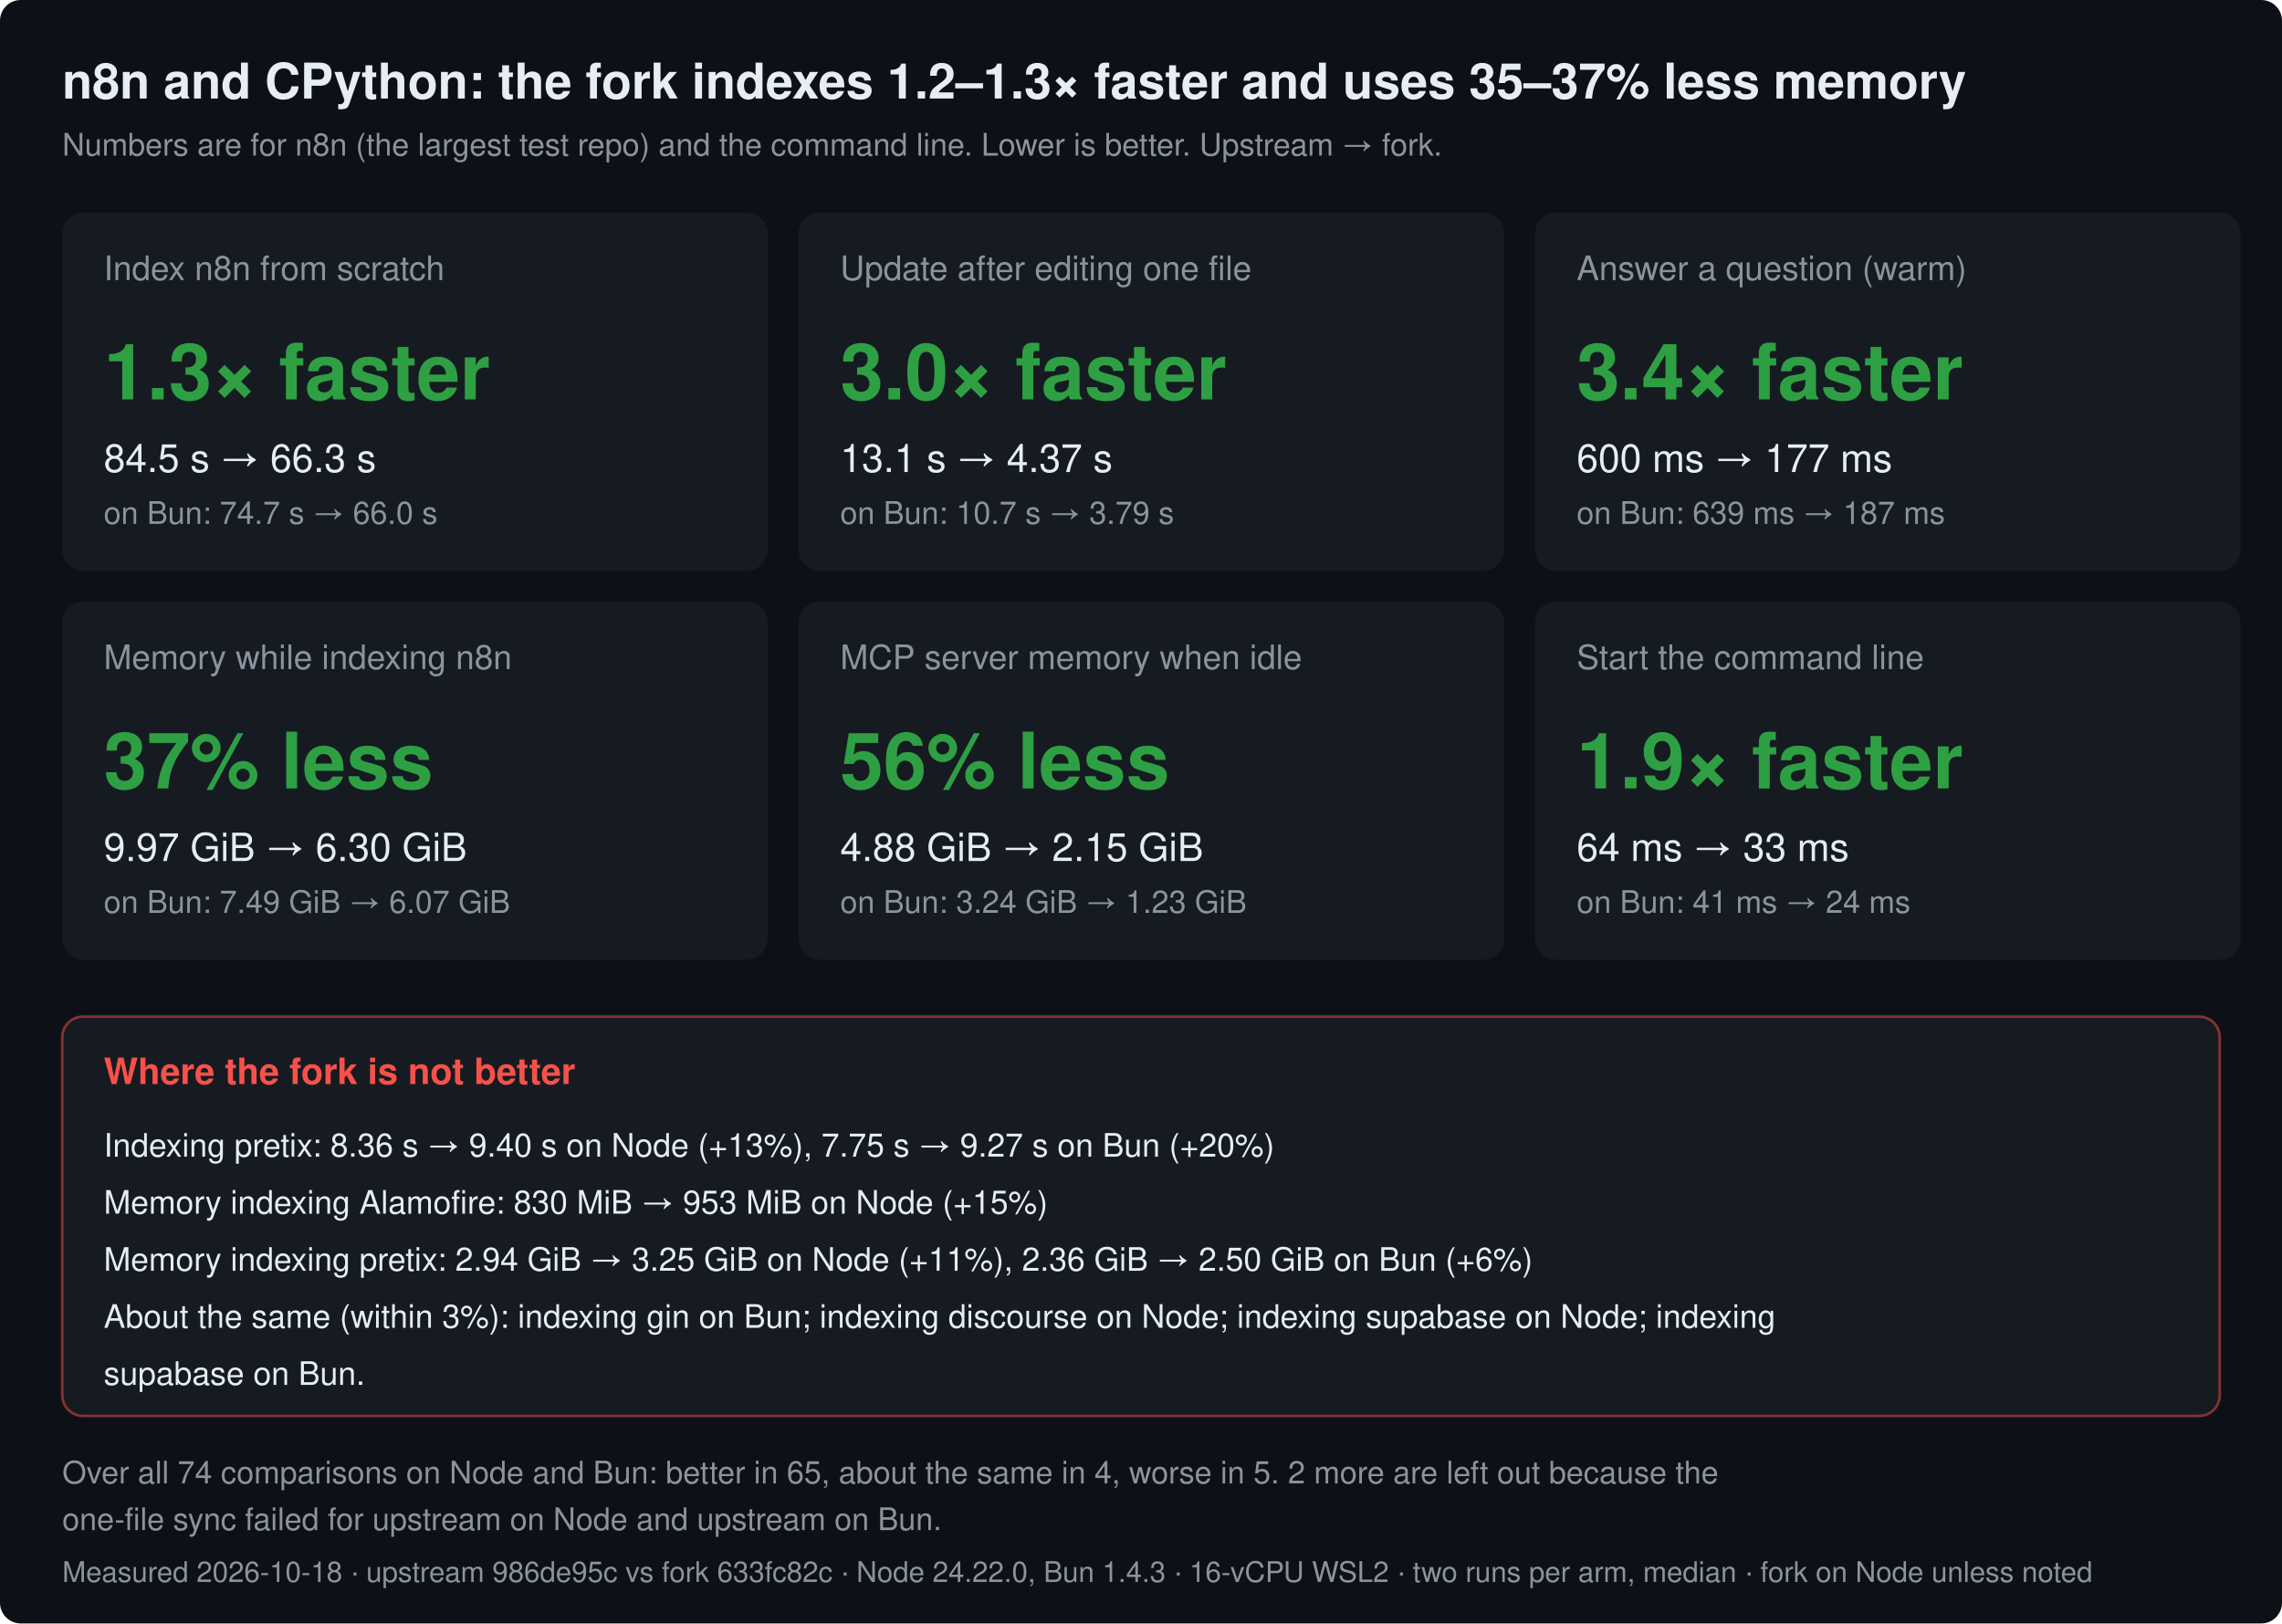
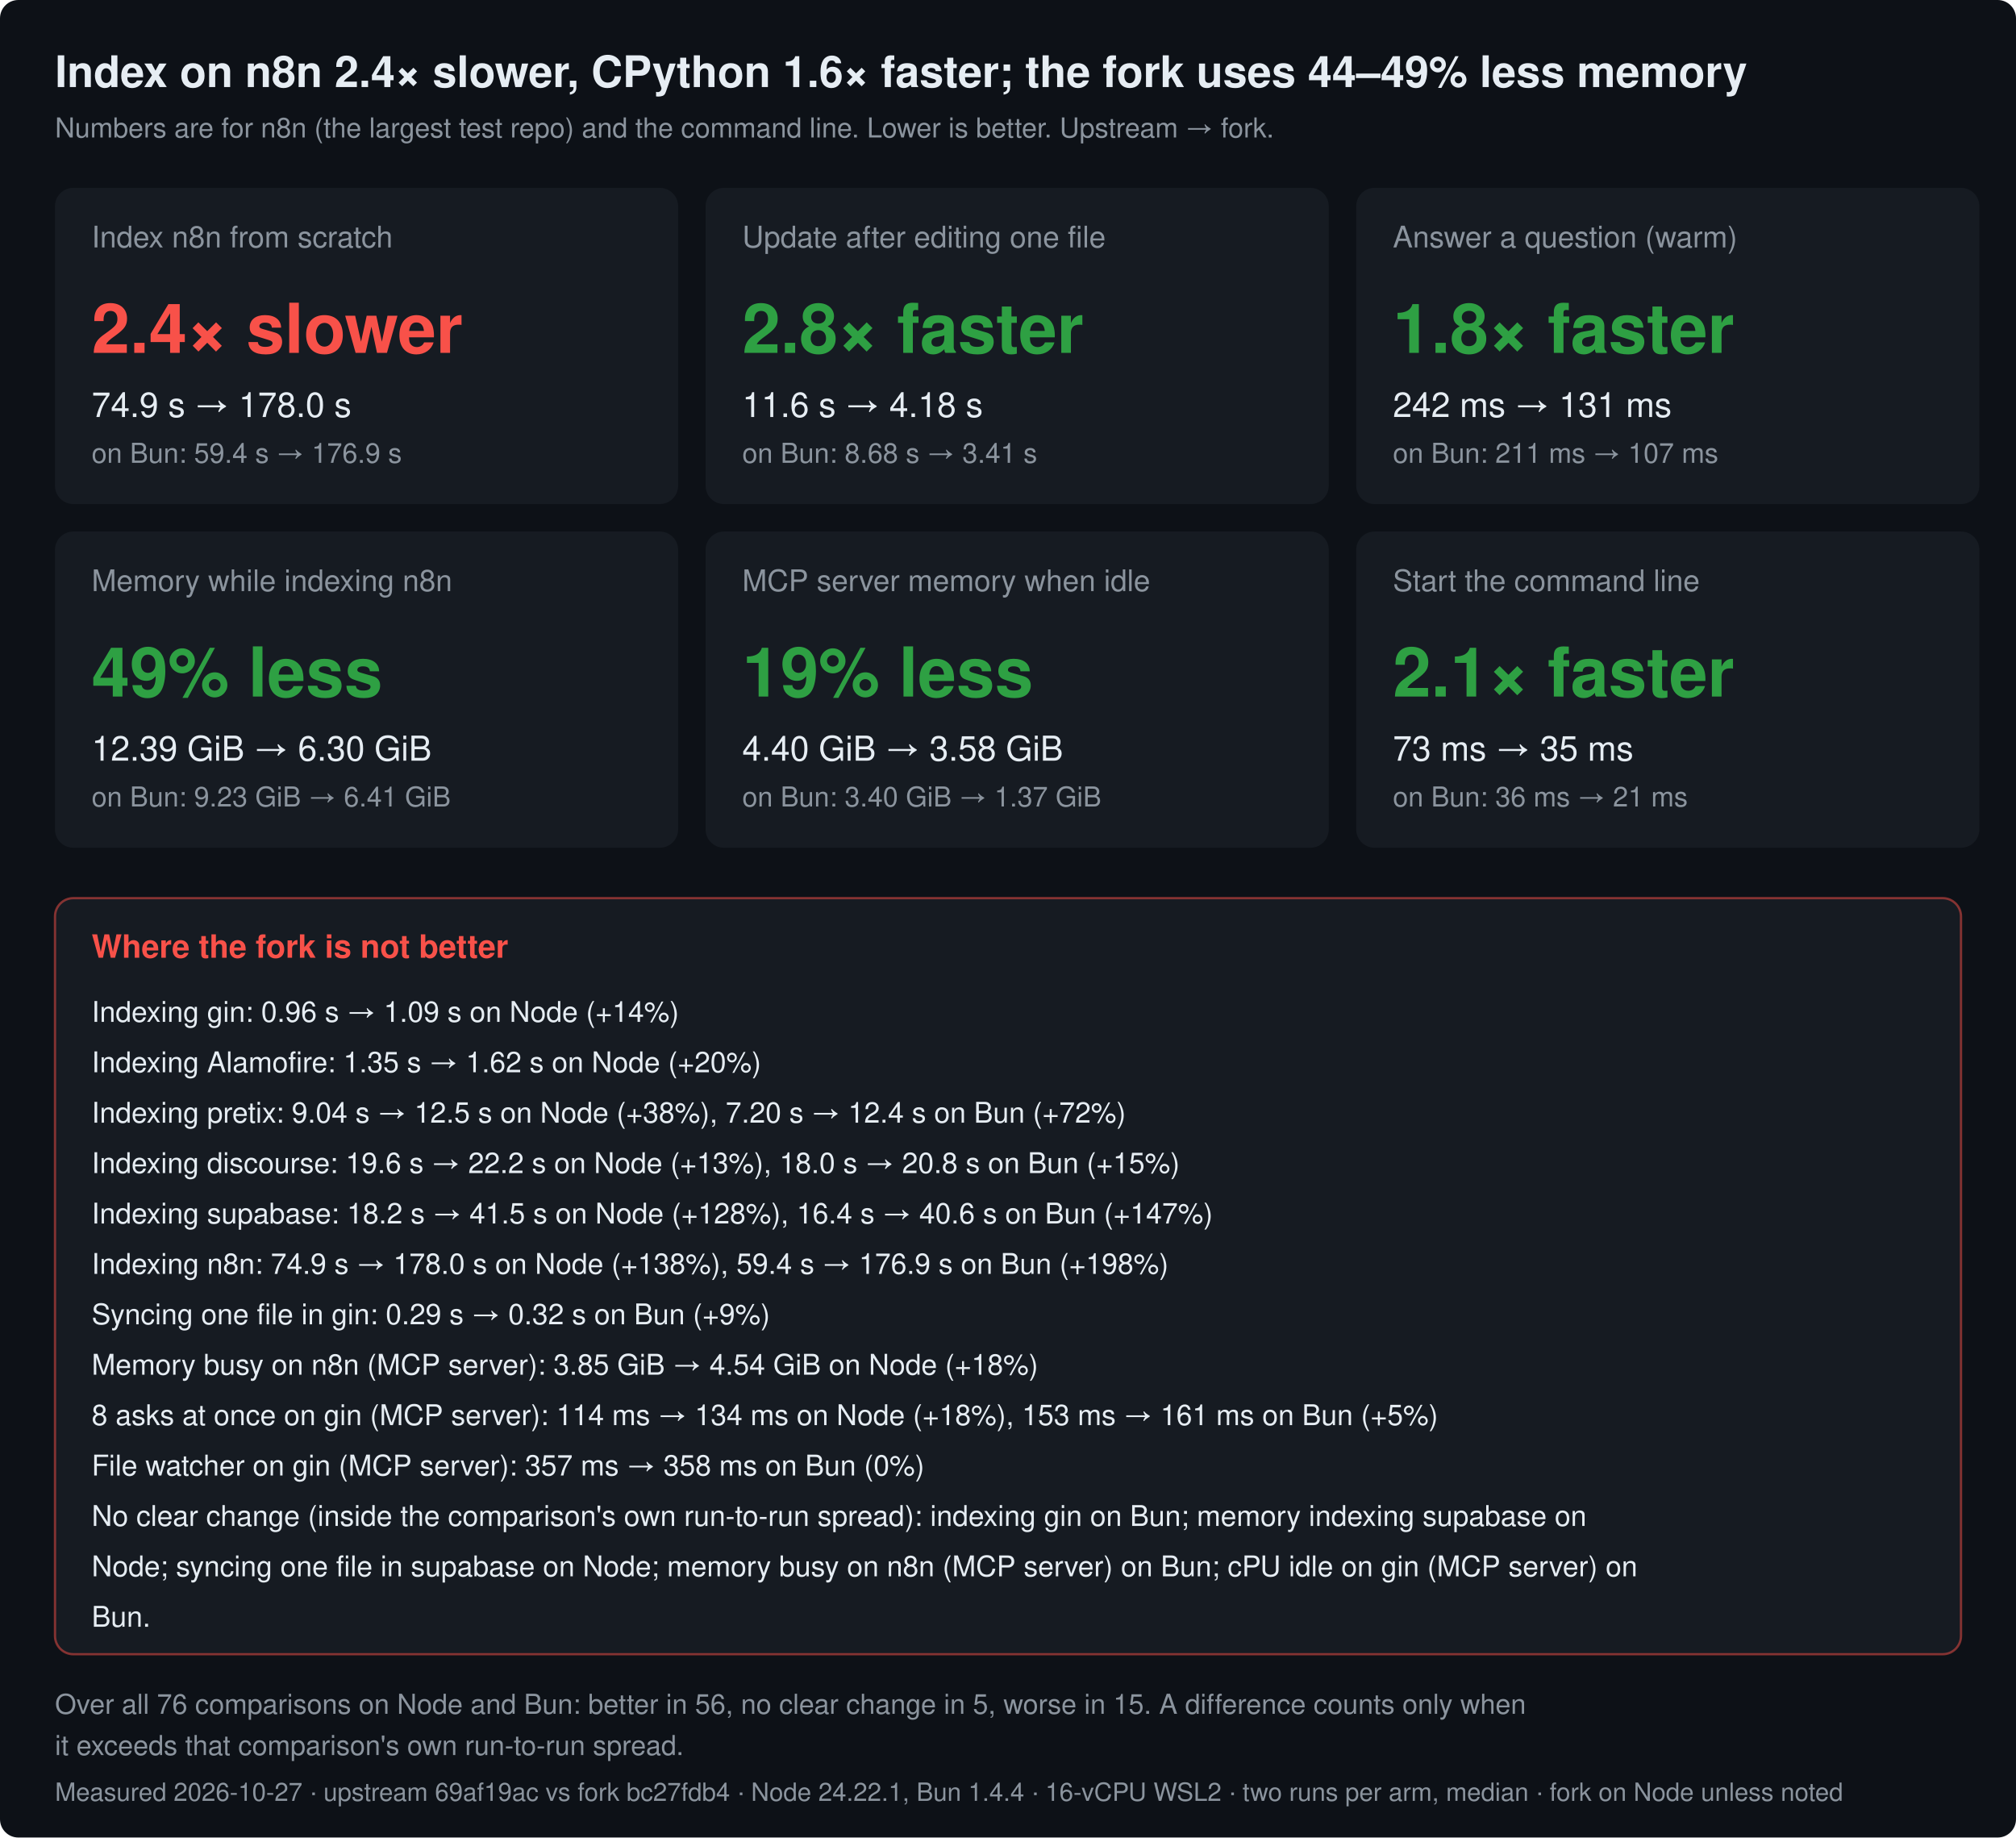
- <svg xmlns="http://www.w3.org/2000/svg" width="880" height="626" viewBox="0 0 880 626" font-family="-apple-system, BlinkMacSystemFont, 'Segoe UI', Helvetica, Arial, sans-serif" role="img" aria-labelledby="t d">
-   <rect width="880" height="626" rx="8" fill="#0d1117" />
-   <text x="24" y="38" font-size="19" font-weight="700" fill="#e6edf3" text-anchor="start">n8n and CPython: the fork indexes 1.2–1.3× faster and uses 35–37% less memory</text>
+ <svg xmlns="http://www.w3.org/2000/svg" width="880" height="802" viewBox="0 0 880 802" font-family="-apple-system, BlinkMacSystemFont, 'Segoe UI', Helvetica, Arial, sans-serif" role="img" aria-labelledby="t d">
+   <rect width="880" height="802" rx="8" fill="#0d1117" />
+   <text x="24" y="38" font-size="19" font-weight="700" fill="#e6edf3" text-anchor="start">Index on n8n 2.4× slower, CPython 1.6× faster; the fork uses 44–49% less memory</text>
  <text x="24" y="60" font-size="12" font-weight="400" fill="#8b949e" text-anchor="start">Numbers are for n8n (the largest test repo) and the command line. Lower is better. Upstream → fork.</text>
  <rect x="24" y="82" width="272" height="138" rx="8" fill="#161b22" />
  <text x="40" y="108" font-size="13" font-weight="400" fill="#8b949e" text-anchor="start">Index n8n from scratch</text>
-   <text x="40" y="154" font-size="30" font-weight="700" fill="#2ea043" text-anchor="start">1.3× faster</text>
-   <text x="40" y="182" font-size="15" font-weight="400" fill="#e6edf3" text-anchor="start">84.5 s → 66.3 s</text>
-   <text x="40" y="202" font-size="12" font-weight="400" fill="#8b949e" text-anchor="start">on Bun: 74.7 s → 66.0 s</text>
+   <text x="40" y="154" font-size="30" font-weight="700" fill="#f85149" text-anchor="start">2.4× slower</text>
+   <text x="40" y="182" font-size="15" font-weight="400" fill="#e6edf3" text-anchor="start">74.9 s → 178.0 s</text>
+   <text x="40" y="202" font-size="12" font-weight="400" fill="#8b949e" text-anchor="start">on Bun: 59.4 s → 176.9 s</text>
  <rect x="308" y="82" width="272" height="138" rx="8" fill="#161b22" />
  <text x="324" y="108" font-size="13" font-weight="400" fill="#8b949e" text-anchor="start">Update after editing one file</text>
-   <text x="324" y="154" font-size="30" font-weight="700" fill="#2ea043" text-anchor="start">3.0× faster</text>
-   <text x="324" y="182" font-size="15" font-weight="400" fill="#e6edf3" text-anchor="start">13.1 s → 4.37 s</text>
-   <text x="324" y="202" font-size="12" font-weight="400" fill="#8b949e" text-anchor="start">on Bun: 10.7 s → 3.79 s</text>
+   <text x="324" y="154" font-size="30" font-weight="700" fill="#2ea043" text-anchor="start">2.8× faster</text>
+   <text x="324" y="182" font-size="15" font-weight="400" fill="#e6edf3" text-anchor="start">11.6 s → 4.18 s</text>
+   <text x="324" y="202" font-size="12" font-weight="400" fill="#8b949e" text-anchor="start">on Bun: 8.68 s → 3.41 s</text>
  <rect x="592" y="82" width="272" height="138" rx="8" fill="#161b22" />
  <text x="608" y="108" font-size="13" font-weight="400" fill="#8b949e" text-anchor="start">Answer a question (warm)</text>
-   <text x="608" y="154" font-size="30" font-weight="700" fill="#2ea043" text-anchor="start">3.4× faster</text>
-   <text x="608" y="182" font-size="15" font-weight="400" fill="#e6edf3" text-anchor="start">600 ms → 177 ms</text>
-   <text x="608" y="202" font-size="12" font-weight="400" fill="#8b949e" text-anchor="start">on Bun: 639 ms → 187 ms</text>
+   <text x="608" y="154" font-size="30" font-weight="700" fill="#2ea043" text-anchor="start">1.8× faster</text>
+   <text x="608" y="182" font-size="15" font-weight="400" fill="#e6edf3" text-anchor="start">242 ms → 131 ms</text>
+   <text x="608" y="202" font-size="12" font-weight="400" fill="#8b949e" text-anchor="start">on Bun: 211 ms → 107 ms</text>
  <rect x="24" y="232" width="272" height="138" rx="8" fill="#161b22" />
  <text x="40" y="258" font-size="13" font-weight="400" fill="#8b949e" text-anchor="start">Memory while indexing n8n</text>
-   <text x="40" y="304" font-size="30" font-weight="700" fill="#2ea043" text-anchor="start">37% less</text>
-   <text x="40" y="332" font-size="15" font-weight="400" fill="#e6edf3" text-anchor="start">9.97 GiB → 6.30 GiB</text>
-   <text x="40" y="352" font-size="12" font-weight="400" fill="#8b949e" text-anchor="start">on Bun: 7.49 GiB → 6.07 GiB</text>
+   <text x="40" y="304" font-size="30" font-weight="700" fill="#2ea043" text-anchor="start">49% less</text>
+   <text x="40" y="332" font-size="15" font-weight="400" fill="#e6edf3" text-anchor="start">12.39 GiB → 6.30 GiB</text>
+   <text x="40" y="352" font-size="12" font-weight="400" fill="#8b949e" text-anchor="start">on Bun: 9.23 GiB → 6.41 GiB</text>
  <rect x="308" y="232" width="272" height="138" rx="8" fill="#161b22" />
  <text x="324" y="258" font-size="13" font-weight="400" fill="#8b949e" text-anchor="start">MCP server memory when idle</text>
-   <text x="324" y="304" font-size="30" font-weight="700" fill="#2ea043" text-anchor="start">56% less</text>
-   <text x="324" y="332" font-size="15" font-weight="400" fill="#e6edf3" text-anchor="start">4.88 GiB → 2.15 GiB</text>
-   <text x="324" y="352" font-size="12" font-weight="400" fill="#8b949e" text-anchor="start">on Bun: 3.24 GiB → 1.23 GiB</text>
+   <text x="324" y="304" font-size="30" font-weight="700" fill="#2ea043" text-anchor="start">19% less</text>
+   <text x="324" y="332" font-size="15" font-weight="400" fill="#e6edf3" text-anchor="start">4.40 GiB → 3.58 GiB</text>
+   <text x="324" y="352" font-size="12" font-weight="400" fill="#8b949e" text-anchor="start">on Bun: 3.40 GiB → 1.37 GiB</text>
  <rect x="592" y="232" width="272" height="138" rx="8" fill="#161b22" />
  <text x="608" y="258" font-size="13" font-weight="400" fill="#8b949e" text-anchor="start">Start the command line</text>
-   <text x="608" y="304" font-size="30" font-weight="700" fill="#2ea043" text-anchor="start">1.9× faster</text>
-   <text x="608" y="332" font-size="15" font-weight="400" fill="#e6edf3" text-anchor="start">64 ms → 33 ms</text>
-   <text x="608" y="352" font-size="12" font-weight="400" fill="#8b949e" text-anchor="start">on Bun: 41 ms → 24 ms</text>
-   <rect x="24" y="392" width="832" height="154" rx="8" fill="#161b22" stroke="#f85149" stroke-opacity=".5" />
+   <text x="608" y="304" font-size="30" font-weight="700" fill="#2ea043" text-anchor="start">2.1× faster</text>
+   <text x="608" y="332" font-size="15" font-weight="400" fill="#e6edf3" text-anchor="start">73 ms → 35 ms</text>
+   <text x="608" y="352" font-size="12" font-weight="400" fill="#8b949e" text-anchor="start">on Bun: 36 ms → 21 ms</text>
+   <rect x="24" y="392" width="832" height="330" rx="8" fill="#161b22" stroke="#f85149" stroke-opacity=".5" />
  <text x="40" y="418" font-size="14" font-weight="700" fill="#f85149" text-anchor="start">Where the fork is not better</text>
-   <text x="40" y="446" font-size="12.5" font-weight="400" fill="#e6edf3" text-anchor="start">Indexing pretix: 8.36 s → 9.40 s on Node (+13%), 7.75 s → 9.27 s on Bun (+20%)</text>
-   <text x="40" y="468" font-size="12.5" font-weight="400" fill="#e6edf3" text-anchor="start">Memory indexing Alamofire: 830 MiB → 953 MiB on Node (+15%)</text>
-   <text x="40" y="490" font-size="12.5" font-weight="400" fill="#e6edf3" text-anchor="start">Memory indexing pretix: 2.94 GiB → 3.25 GiB on Node (+11%), 2.36 GiB → 2.50 GiB on Bun (+6%)</text>
-   <text x="40" y="512" font-size="12.5" font-weight="400" fill="#e6edf3" text-anchor="start">About the same (within 3%): indexing gin on Bun; indexing discourse on Node; indexing supabase on Node; indexing</text>
-   <text x="40" y="534" font-size="12.5" font-weight="400" fill="#e6edf3" text-anchor="start">supabase on Bun.</text>
-   <text x="24" y="572" font-size="12" font-weight="400" fill="#8b949e" text-anchor="start">Over all 74 comparisons on Node and Bun: better in 65, about the same in 4, worse in 5. 2 more are left out because the</text>
-   <text x="24" y="590" font-size="12" font-weight="400" fill="#8b949e" text-anchor="start">one-file sync failed for upstream on Node and upstream on Bun.</text>
-   <text x="24" y="610" font-size="11" font-weight="400" fill="#8b949e" text-anchor="start">Measured 2026-10-18 · upstream 986de95c vs fork 633fc82c · Node 24.22.0, Bun 1.4.3 · 16-vCPU WSL2 · two runs per arm, median · fork on Node unless noted</text>
+   <text x="40" y="446" font-size="12.5" font-weight="400" fill="#e6edf3" text-anchor="start">Indexing gin: 0.96 s → 1.09 s on Node (+14%)</text>
+   <text x="40" y="468" font-size="12.5" font-weight="400" fill="#e6edf3" text-anchor="start">Indexing Alamofire: 1.35 s → 1.62 s on Node (+20%)</text>
+   <text x="40" y="490" font-size="12.5" font-weight="400" fill="#e6edf3" text-anchor="start">Indexing pretix: 9.04 s → 12.5 s on Node (+38%), 7.20 s → 12.4 s on Bun (+72%)</text>
+   <text x="40" y="512" font-size="12.5" font-weight="400" fill="#e6edf3" text-anchor="start">Indexing discourse: 19.6 s → 22.2 s on Node (+13%), 18.0 s → 20.8 s on Bun (+15%)</text>
+   <text x="40" y="534" font-size="12.5" font-weight="400" fill="#e6edf3" text-anchor="start">Indexing supabase: 18.2 s → 41.5 s on Node (+128%), 16.4 s → 40.6 s on Bun (+147%)</text>
+   <text x="40" y="556" font-size="12.5" font-weight="400" fill="#e6edf3" text-anchor="start">Indexing n8n: 74.9 s → 178.0 s on Node (+138%), 59.4 s → 176.9 s on Bun (+198%)</text>
+   <text x="40" y="578" font-size="12.5" font-weight="400" fill="#e6edf3" text-anchor="start">Syncing one file in gin: 0.29 s → 0.32 s on Bun (+9%)</text>
+   <text x="40" y="600" font-size="12.5" font-weight="400" fill="#e6edf3" text-anchor="start">Memory busy on n8n (MCP server): 3.85 GiB → 4.54 GiB on Node (+18%)</text>
+   <text x="40" y="622" font-size="12.5" font-weight="400" fill="#e6edf3" text-anchor="start">8 asks at once on gin (MCP server): 114 ms → 134 ms on Node (+18%), 153 ms → 161 ms on Bun (+5%)</text>
+   <text x="40" y="644" font-size="12.5" font-weight="400" fill="#e6edf3" text-anchor="start">File watcher on gin (MCP server): 357 ms → 358 ms on Bun (0%)</text>
+   <text x="40" y="666" font-size="12.5" font-weight="400" fill="#e6edf3" text-anchor="start">No clear change (inside the comparison's own run-to-run spread): indexing gin on Bun; memory indexing supabase on</text>
+   <text x="40" y="688" font-size="12.5" font-weight="400" fill="#e6edf3" text-anchor="start">Node; syncing one file in supabase on Node; memory busy on n8n (MCP server) on Bun; cPU idle on gin (MCP server) on</text>
+   <text x="40" y="710" font-size="12.5" font-weight="400" fill="#e6edf3" text-anchor="start">Bun.</text>
+   <text x="24" y="748" font-size="12" font-weight="400" fill="#8b949e" text-anchor="start">Over all 76 comparisons on Node and Bun: better in 56, no clear change in 5, worse in 15. A difference counts only when</text>
+   <text x="24" y="766" font-size="12" font-weight="400" fill="#8b949e" text-anchor="start">it exceeds that comparison's own run-to-run spread.</text>
+   <text x="24" y="786" font-size="11" font-weight="400" fill="#8b949e" text-anchor="start">Measured 2026-10-27 · upstream 69af19ac vs fork bc27fdb4 · Node 24.22.1, Bun 1.4.4 · 16-vCPU WSL2 · two runs per arm, median · fork on Node unless noted</text>
</svg>
